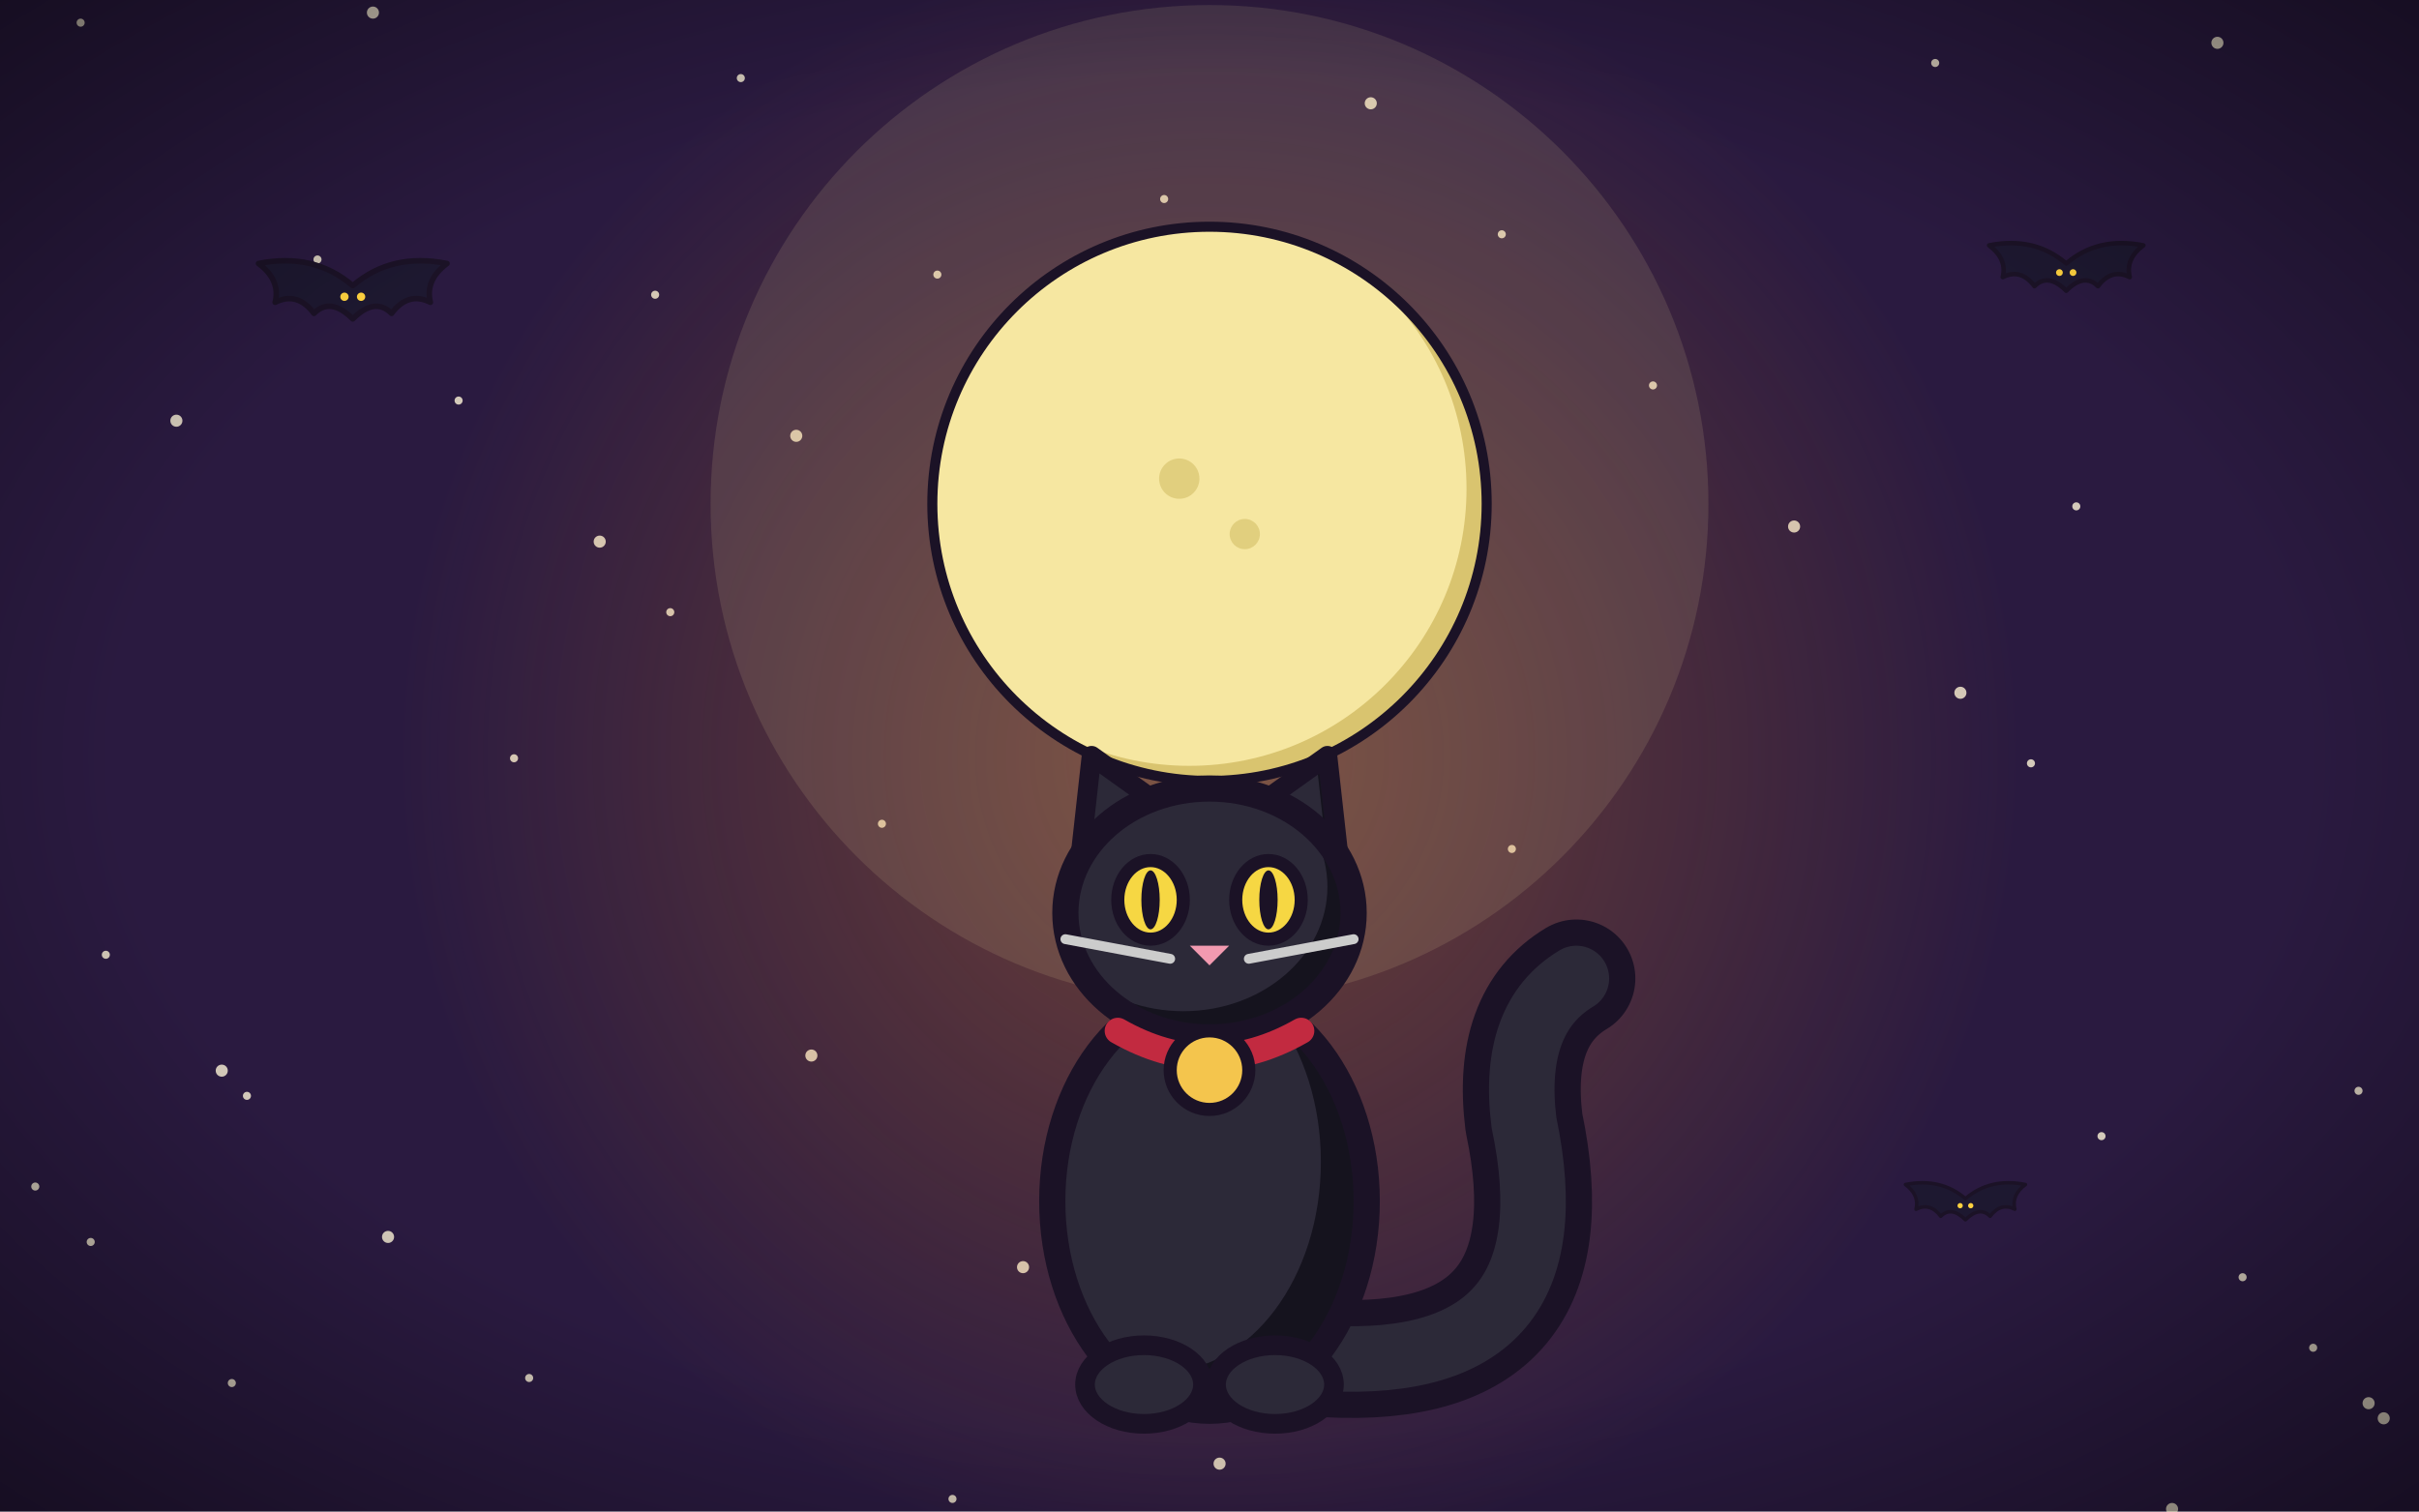
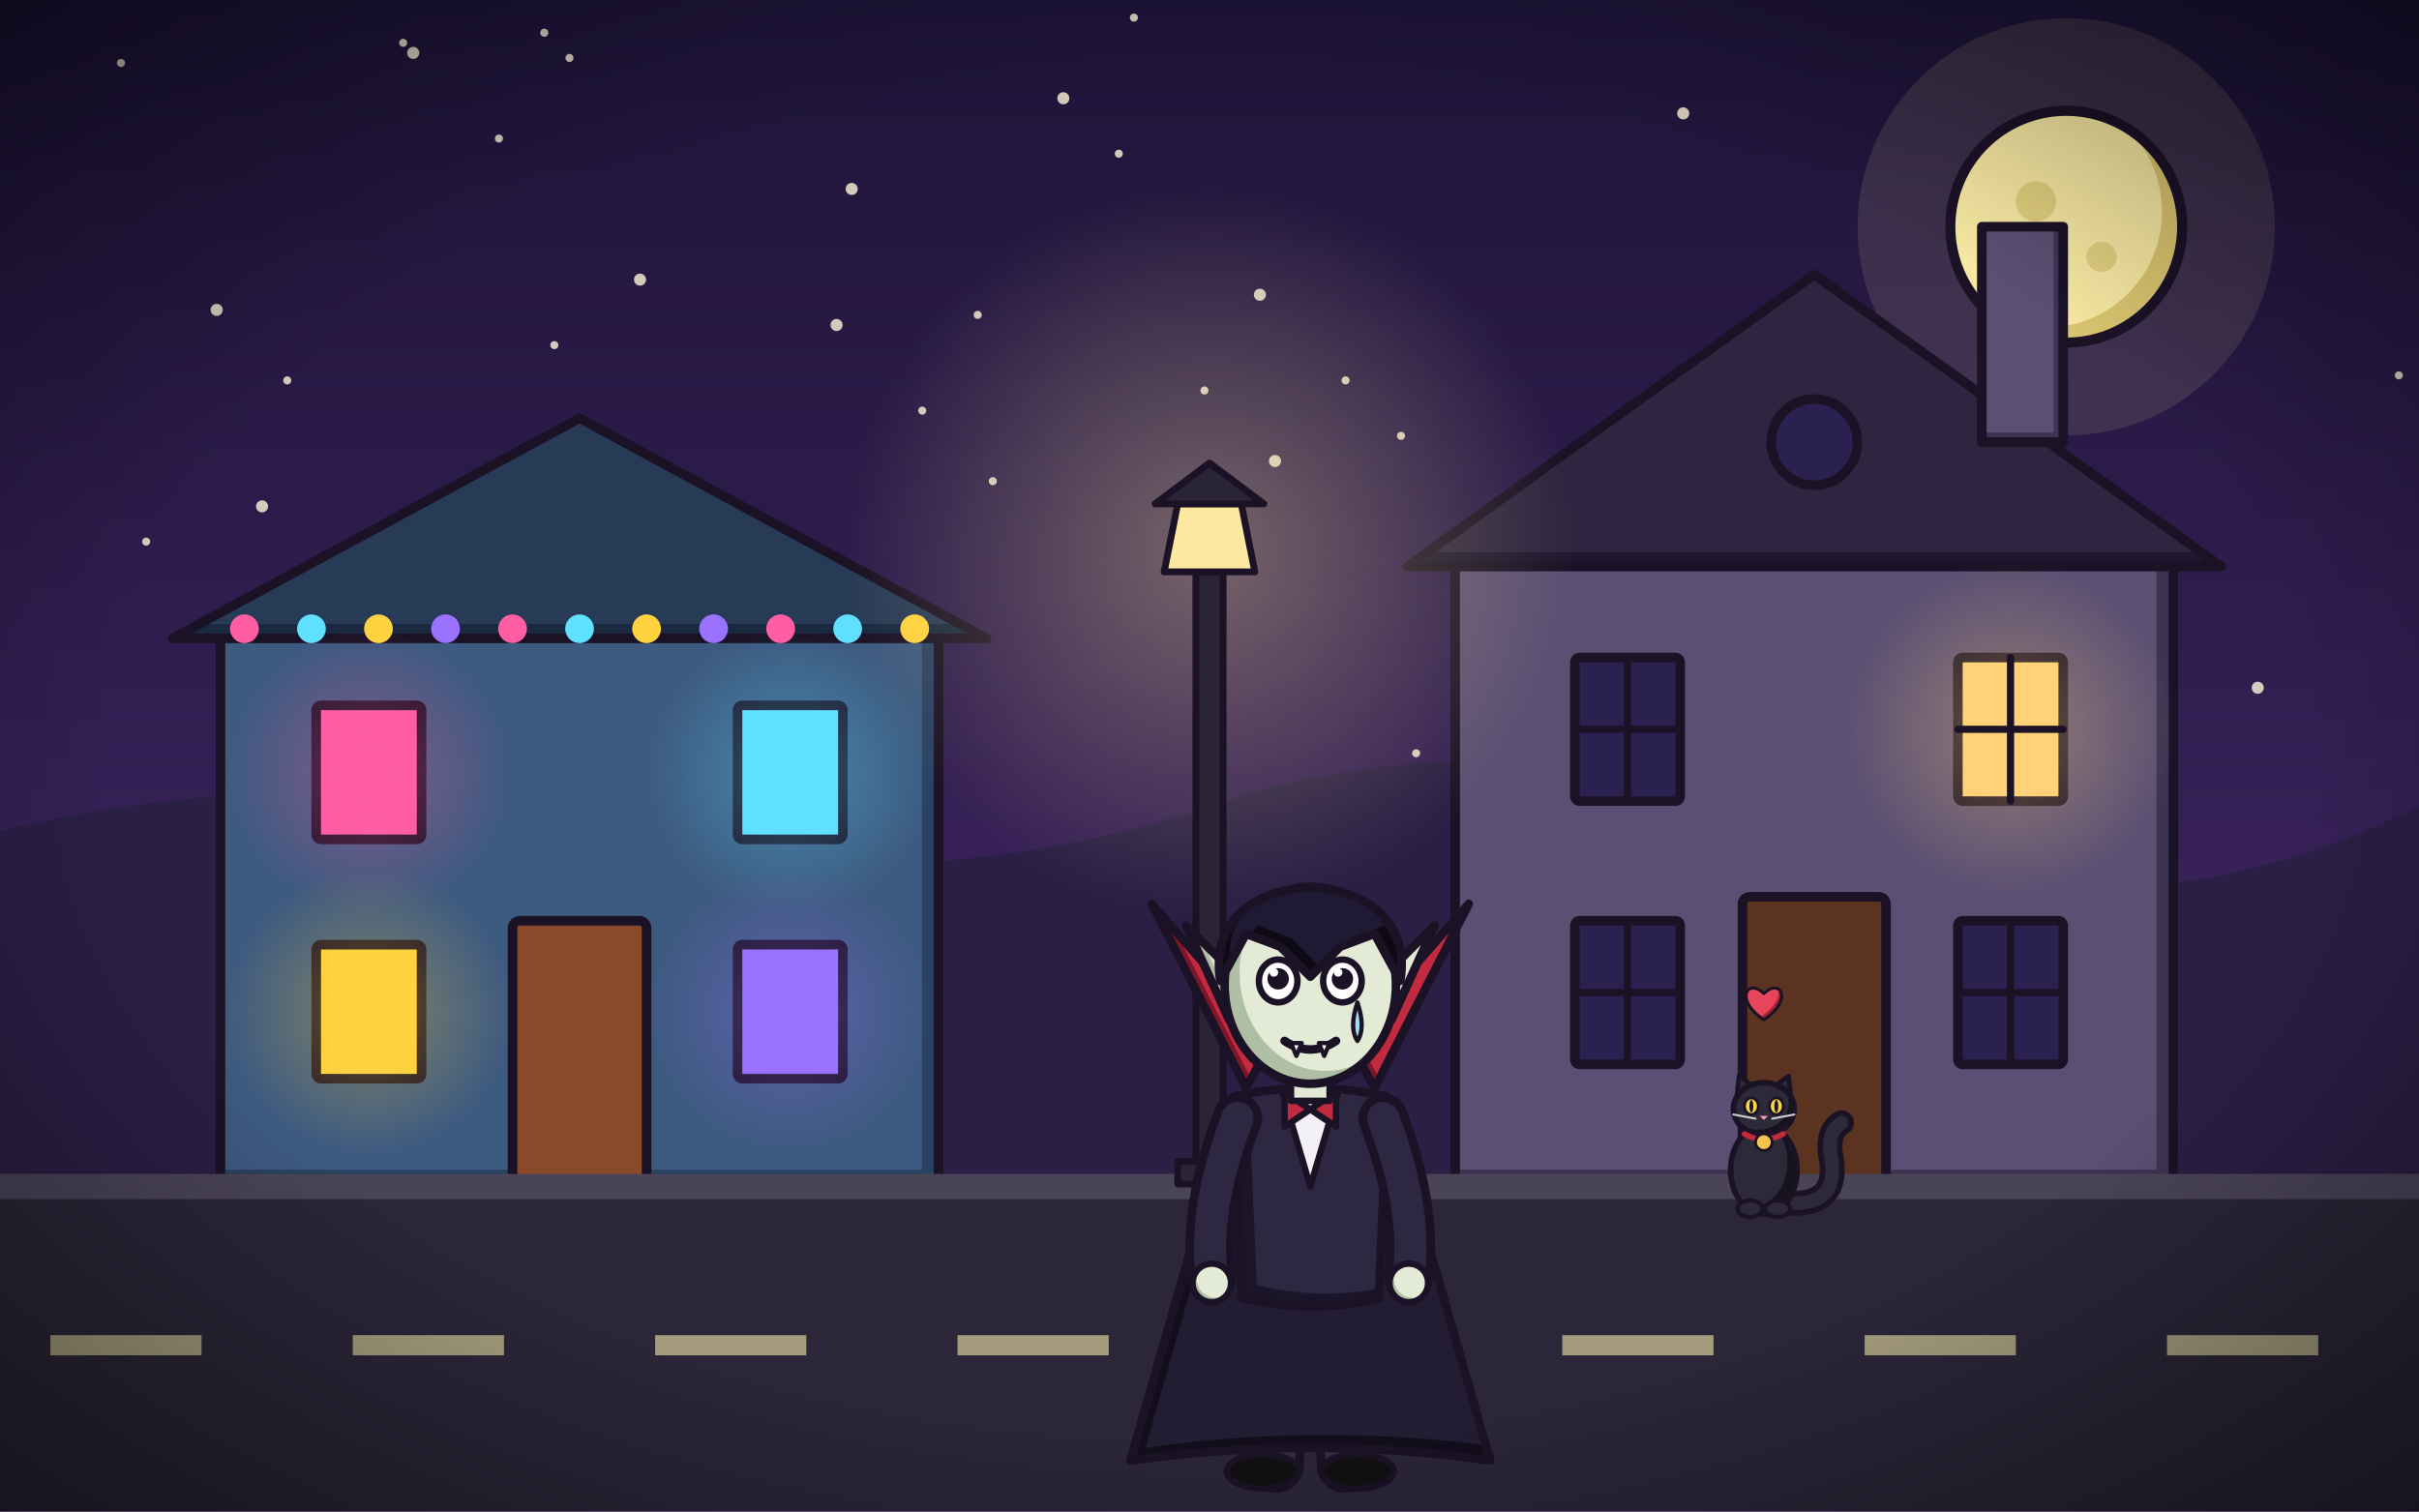
<svg xmlns="http://www.w3.org/2000/svg" viewBox="0 0 960 600" width="960" height="600">
-   <g fill="#2a1a40" stroke="none">
-     <rect x="0" y="0" width="960" height="600" rx="0" />
-   </g>
+   <defs>
+     <linearGradient id="sky0" x1="0" y1="0" x2="0" y2="1">
+       <stop offset="0" stop-color="#1d1438" />
+       <stop offset="1" stop-color="#4a2a6e" />
+     </linearGradient>
+   </defs>
+   <rect width="960" height="600" fill="url(#sky0)" />
  <g fill="#fff6d8" stroke="none" opacity="0.8">
-     <ellipse cx="778" cy="275" rx="2.4" ry="2.4" />
-     <ellipse cx="432" cy="529" rx="1.6" ry="1.6" />
-     <ellipse cx="806" cy="303" rx="1.6" ry="1.6" />
-     <ellipse cx="940" cy="557" rx="2.4" ry="2.4" />
-     <ellipse cx="834" cy="451" rx="1.6" ry="1.6" />
-     <ellipse cx="488" cy="465" rx="1.6" ry="1.6" />
-     <ellipse cx="862" cy="599" rx="2.4" ry="2.4" />
-     <ellipse cx="36" cy="493" rx="1.6" ry="1.6" />
-     <ellipse cx="890" cy="507" rx="1.6" ry="1.6" />
-     <ellipse cx="544" cy="41" rx="2.4" ry="2.4" />
-     <ellipse cx="918" cy="535" rx="1.6" ry="1.6" />
-     <ellipse cx="92" cy="549" rx="1.6" ry="1.6" />
-     <ellipse cx="946" cy="563" rx="2.4" ry="2.4" />
-     <ellipse cx="600" cy="337" rx="1.6" ry="1.6" />
-     <ellipse cx="14" cy="471" rx="1.6" ry="1.6" />
-     <ellipse cx="148" cy="5" rx="2.4" ry="2.4" />
-     <ellipse cx="42" cy="379" rx="1.6" ry="1.6" />
-     <ellipse cx="656" cy="153" rx="1.6" ry="1.6" />
-     <ellipse cx="70" cy="167" rx="2.4" ry="2.4" />
-     <ellipse cx="204" cy="301" rx="1.6" ry="1.6" />
-     <ellipse cx="98" cy="435" rx="1.6" ry="1.6" />
-     <ellipse cx="712" cy="209" rx="2.4" ry="2.4" />
-     <ellipse cx="126" cy="103" rx="1.6" ry="1.6" />
-     <ellipse cx="260" cy="117" rx="1.6" ry="1.6" />
-     <ellipse cx="154" cy="491" rx="2.4" ry="2.4" />
-     <ellipse cx="768" cy="25" rx="1.6" ry="1.6" />
-     <ellipse cx="182" cy="159" rx="1.6" ry="1.6" />
-     <ellipse cx="316" cy="173" rx="2.4" ry="2.4" />
-     <ellipse cx="210" cy="547" rx="1.6" ry="1.6" />
-     <ellipse cx="824" cy="201" rx="1.6" ry="1.6" />
-     <ellipse cx="238" cy="215" rx="2.4" ry="2.4" />
-     <ellipse cx="372" cy="109" rx="1.6" ry="1.6" />
-     <ellipse cx="266" cy="243" rx="1.6" ry="1.6" />
-     <ellipse cx="880" cy="17" rx="2.4" ry="2.4" />
-     <ellipse cx="294" cy="31" rx="1.6" ry="1.6" />
-     <ellipse cx="428" cy="525" rx="1.6" ry="1.6" />
-     <ellipse cx="322" cy="419" rx="2.4" ry="2.4" />
-     <ellipse cx="936" cy="433" rx="1.6" ry="1.6" />
-     <ellipse cx="350" cy="327" rx="1.6" ry="1.6" />
-     <ellipse cx="484" cy="581" rx="2.4" ry="2.4" />
-     <ellipse cx="378" cy="595" rx="1.6" ry="1.6" />
-     <ellipse cx="32" cy="9" rx="1.6" ry="1.6" />
-     <ellipse cx="406" cy="503" rx="2.4" ry="2.4" />
-     <ellipse cx="540" cy="277" rx="1.6" ry="1.6" />
-     <ellipse cx="434" cy="531" rx="1.6" ry="1.6" />
-     <ellipse cx="88" cy="425" rx="2.4" ry="2.4" />
-     <ellipse cx="462" cy="79" rx="1.6" ry="1.6" />
-     <ellipse cx="596" cy="93" rx="1.6" ry="1.6" />
-     <ellipse cx="490" cy="107" rx="2.4" ry="2.4" />
-     <ellipse cx="144" cy="121" rx="1.6" ry="1.6" />
-   </g>
-   <defs>
-     <radialGradient id="gl0">
-       <stop offset="0" stop-color="#f28c28" stop-opacity="0.35" />
-       <stop offset="1" stop-color="#f28c28" stop-opacity="0" />
-     </radialGradient>
-   </defs>
-   <ellipse cx="480" cy="300" rx="320" ry="320" fill="url(#gl0)" />
-   <g transform="translate(140,120) scale(1.1,1.1)">
-     <g fill="#1d1830" stroke="#1b1226" stroke-width="2" stroke-linejoin="round" stroke-linecap="round">
-       <path d="M0,-6 Q-14,-18 -34,-14 Q-26,-8 -28,0 Q-20,-4 -14,4 Q-8,-2 0,6 Q8,-2 14,4 Q20,-4 28,0 Q26,-8 34,-14 Q14,-18 0,-6 Z" />
-     </g>
-     <g fill="#ffd23f" stroke="none">
-       <ellipse cx="-3" cy="-2" rx="1.5" ry="1.5" />
-       <ellipse cx="3" cy="-2" rx="1.5" ry="1.5" />
-     </g>
-   </g>
-   <g transform="translate(820,110) scale(0.9,0.9)">
-     <g fill="#1d1830" stroke="#1b1226" stroke-width="2" stroke-linejoin="round" stroke-linecap="round">
-       <path d="M0,-6 Q-14,-18 -34,-14 Q-26,-8 -28,0 Q-20,-4 -14,4 Q-8,-2 0,6 Q8,-2 14,4 Q20,-4 28,0 Q26,-8 34,-14 Q14,-18 0,-6 Z" />
-     </g>
-     <g fill="#ffd23f" stroke="none">
-       <ellipse cx="-3" cy="-2" rx="1.5" ry="1.5" />
-       <ellipse cx="3" cy="-2" rx="1.5" ry="1.5" />
-     </g>
-   </g>
-   <g transform="translate(780,480) scale(0.7,0.7)">
-     <g fill="#1d1830" stroke="#1b1226" stroke-width="2" stroke-linejoin="round" stroke-linecap="round">
-       <path d="M0,-6 Q-14,-18 -34,-14 Q-26,-8 -28,0 Q-20,-4 -14,4 Q-8,-2 0,6 Q8,-2 14,4 Q20,-4 28,0 Q26,-8 34,-14 Q14,-18 0,-6 Z" />
-     </g>
-     <g fill="#ffd23f" stroke="none">
-       <ellipse cx="-3" cy="-2" rx="1.5" ry="1.5" />
-       <ellipse cx="3" cy="-2" rx="1.5" ry="1.5" />
-     </g>
+     <ellipse cx="164" cy="21" rx="2.4" ry="2.4" />
+     <ellipse cx="58" cy="215" rx="1.6" ry="1.6" />
+     <ellipse cx="672" cy="229" rx="1.6" ry="1.6" />
+     <ellipse cx="86" cy="123" rx="2.4" ry="2.4" />
+     <ellipse cx="220" cy="137" rx="1.6" ry="1.6" />
+     <ellipse cx="114" cy="151" rx="1.6" ry="1.6" />
+     <ellipse cx="728" cy="165" rx="2.4" ry="2.4" />
+     <ellipse cx="142" cy="239" rx="1.6" ry="1.6" />
+     <ellipse cx="276" cy="253" rx="1.6" ry="1.6" />
+     <ellipse cx="170" cy="267" rx="2.4" ry="2.4" />
+     <ellipse cx="784" cy="281" rx="1.6" ry="1.6" />
+     <ellipse cx="198" cy="55" rx="1.6" ry="1.6" />
+     <ellipse cx="332" cy="129" rx="2.4" ry="2.4" />
+     <ellipse cx="226" cy="23" rx="1.6" ry="1.6" />
+     <ellipse cx="840" cy="277" rx="1.6" ry="1.6" />
+     <ellipse cx="254" cy="111" rx="2.4" ry="2.4" />
+     <ellipse cx="388" cy="125" rx="1.6" ry="1.6" />
+     <ellipse cx="282" cy="259" rx="1.6" ry="1.6" />
+     <ellipse cx="896" cy="273" rx="2.4" ry="2.4" />
+     <ellipse cx="310" cy="287" rx="1.6" ry="1.6" />
+     <ellipse cx="444" cy="61" rx="1.6" ry="1.6" />
+     <ellipse cx="338" cy="75" rx="2.4" ry="2.4" />
+     <ellipse cx="952" cy="149" rx="1.6" ry="1.6" />
+     <ellipse cx="366" cy="163" rx="1.6" ry="1.6" />
+     <ellipse cx="500" cy="117" rx="2.4" ry="2.4" />
+     <ellipse cx="394" cy="191" rx="1.6" ry="1.6" />
+     <ellipse cx="48" cy="25" rx="1.6" ry="1.6" />
+     <ellipse cx="422" cy="39" rx="2.4" ry="2.4" />
+     <ellipse cx="556" cy="173" rx="1.6" ry="1.6" />
+     <ellipse cx="450" cy="7" rx="1.6" ry="1.6" />
+     <ellipse cx="104" cy="201" rx="2.4" ry="2.4" />
+     <ellipse cx="478" cy="155" rx="1.6" ry="1.6" />
+     <ellipse cx="612" cy="289" rx="1.6" ry="1.6" />
+     <ellipse cx="506" cy="183" rx="2.4" ry="2.4" />
+     <ellipse cx="160" cy="17" rx="1.6" ry="1.6" />
+     <ellipse cx="534" cy="151" rx="1.6" ry="1.6" />
+     <ellipse cx="668" cy="45" rx="2.4" ry="2.4" />
+     <ellipse cx="562" cy="299" rx="1.6" ry="1.6" />
+     <ellipse cx="216" cy="13" rx="1.6" ry="1.6" />
+     <ellipse cx="590" cy="267" rx="2.4" ry="2.4" />
  </g>
  <g fill="#f6e7a1" stroke="none" opacity="0.12">
-     <ellipse cx="480" cy="200" rx="198.0" ry="198.0" />
+     <ellipse cx="820" cy="90" rx="82.8" ry="82.8" />
  </g>
  <clipPath id="c1">
-     <ellipse cx="480" cy="200" rx="110" ry="110" />
+     <ellipse cx="820" cy="90" rx="46" ry="46" />
  </clipPath>
  <g clip-path="url(#c1)" stroke="none">
    <g fill="#d9c46f">
-       <ellipse cx="480" cy="200" rx="110" ry="110" />
+       <ellipse cx="820" cy="90" rx="46" ry="46" />
    </g>
    <g fill="#f6e7a1" transform="translate(-8,-6)">
-       <ellipse cx="480" cy="200" rx="110" ry="110" />
+       <ellipse cx="820" cy="90" rx="46" ry="46" />
    </g>
  </g>
  <g fill="none" stroke="#1b1226" stroke-width="4" stroke-linejoin="round">
-     <ellipse cx="480" cy="200" rx="110" ry="110" />
+     <ellipse cx="820" cy="90" rx="46" ry="46" />
  </g>
  <g fill="#d9c46f" stroke="none" opacity="0.7">
-     <ellipse cx="468" cy="190" rx="8" ry="8" />
-     <ellipse cx="494" cy="212" rx="6" ry="6" />
-   </g>
-   <g transform="translate(480,560) scale(2.6,2.6)">
+     <ellipse cx="808" cy="80" rx="8" ry="8" />
+     <ellipse cx="834" cy="102" rx="6" ry="6" />
+   </g>
+   <g fill="#2a1f45" stroke="none">
+     <path d="M0,330 Q120,300 240,330 T480,320 T720,330 T960,320 L960,470 L0,470 Z" />
+   </g>
+   <g transform="translate(230,470) scale(0.95,0.95)">
+     <clipPath id="c2">
+       <rect x="-150" y="-230" width="300" height="230" rx="0" />
+     </clipPath>
+     <g clip-path="url(#c2)" stroke="none">
+       <g fill="#2b4161">
+         <rect x="-150" y="-230" width="300" height="230" rx="0" />
+       </g>
+       <g fill="#3d5a80" transform="translate(-7,-6)">
+         <rect x="-150" y="-230" width="300" height="230" rx="0" />
+       </g>
+     </g>
+     <g fill="none" stroke="#1b1226" stroke-width="4" stroke-linejoin="round">
+       <rect x="-150" y="-230" width="300" height="230" rx="0" />
+     </g>
+     <clipPath id="c3">
+       <polygon points="-170,-228 0,-320 170,-228" />
+     </clipPath>
+     <g clip-path="url(#c3)" stroke="none">
+       <g fill="#1a2840">
+         <polygon points="-170,-228 0,-320 170,-228" />
+       </g>
+       <g fill="#283b56" transform="translate(-7,-6)">
+         <polygon points="-170,-228 0,-320 170,-228" />
+       </g>
+     </g>
+     <g fill="none" stroke="#1b1226" stroke-width="4" stroke-linejoin="round">
+       <polygon points="-170,-228 0,-320 170,-228" />
+     </g>
+     <g fill="#8a4a2a" stroke="#1b1226" stroke-width="4" stroke-linejoin="round" stroke-linecap="round">
+       <rect x="-28" y="-110" width="56" height="110" rx="3" />
+     </g>
+     <g fill="#ff5fa2" stroke="#1b1226" stroke-width="4" stroke-linejoin="round" stroke-linecap="round">
+       <rect x="-110" y="-200" width="44" height="56" rx="2" />
+     </g>
+     <defs>
+       <radialGradient id="gl4">
+         <stop offset="0" stop-color="#ff5fa2" stop-opacity="0.35" />
+         <stop offset="1" stop-color="#ff5fa2" stop-opacity="0" />
+       </radialGradient>
+     </defs>
+     <ellipse cx="-88" cy="-172" rx="60" ry="60" fill="url(#gl4)" />
+     <g fill="#5fe0ff" stroke="#1b1226" stroke-width="4" stroke-linejoin="round" stroke-linecap="round">
+       <rect x="66" y="-200" width="44" height="56" rx="2" />
+     </g>
+     <defs>
+       <radialGradient id="gl5">
+         <stop offset="0" stop-color="#5fe0ff" stop-opacity="0.35" />
+         <stop offset="1" stop-color="#5fe0ff" stop-opacity="0" />
+       </radialGradient>
+     </defs>
+     <ellipse cx="88" cy="-172" rx="60" ry="60" fill="url(#gl5)" />
+     <g fill="#ffd23f" stroke="#1b1226" stroke-width="4" stroke-linejoin="round" stroke-linecap="round">
+       <rect x="-110" y="-100" width="44" height="56" rx="2" />
+     </g>
+     <defs>
+       <radialGradient id="gl6">
+         <stop offset="0" stop-color="#ffd23f" stop-opacity="0.35" />
+         <stop offset="1" stop-color="#ffd23f" stop-opacity="0" />
+       </radialGradient>
+     </defs>
+     <ellipse cx="-88" cy="-72" rx="60" ry="60" fill="url(#gl6)" />
+     <g fill="#9b72ff" stroke="#1b1226" stroke-width="4" stroke-linejoin="round" stroke-linecap="round">
+       <rect x="66" y="-100" width="44" height="56" rx="2" />
+     </g>
+     <defs>
+       <radialGradient id="gl7">
+         <stop offset="0" stop-color="#9b72ff" stop-opacity="0.35" />
+         <stop offset="1" stop-color="#9b72ff" stop-opacity="0" />
+       </radialGradient>
+     </defs>
+     <ellipse cx="88" cy="-72" rx="60" ry="60" fill="url(#gl7)" />
+     <g fill="#ff5fa2" stroke="none">
+       <ellipse cx="-140" cy="-232" rx="6" ry="6" />
+     </g>
+     <g fill="#5fe0ff" stroke="none">
+       <ellipse cx="-112" cy="-232" rx="6" ry="6" />
+     </g>
+     <g fill="#ffd23f" stroke="none">
+       <ellipse cx="-84" cy="-232" rx="6" ry="6" />
+     </g>
+     <g fill="#9b72ff" stroke="none">
+       <ellipse cx="-56" cy="-232" rx="6" ry="6" />
+     </g>
+     <g fill="#ff5fa2" stroke="none">
+       <ellipse cx="-28" cy="-232" rx="6" ry="6" />
+     </g>
+     <g fill="#5fe0ff" stroke="none">
+       <ellipse cx="0" cy="-232" rx="6" ry="6" />
+     </g>
+     <g fill="#ffd23f" stroke="none">
+       <ellipse cx="28" cy="-232" rx="6" ry="6" />
+     </g>
+     <g fill="#9b72ff" stroke="none">
+       <ellipse cx="56" cy="-232" rx="6" ry="6" />
+     </g>
+     <g fill="#ff5fa2" stroke="none">
+       <ellipse cx="84" cy="-232" rx="6" ry="6" />
+     </g>
+     <g fill="#5fe0ff" stroke="none">
+       <ellipse cx="112" cy="-232" rx="6" ry="6" />
+     </g>
+     <g fill="#ffd23f" stroke="none">
+       <ellipse cx="140" cy="-232" rx="6" ry="6" />
+     </g>
+   </g>
+   <g transform="translate(720,470) scale(0.95,0.95)">
+     <clipPath id="c8">
+       <rect x="-150" y="-260" width="300" height="260" rx="0" />
+     </clipPath>
+     <g clip-path="url(#c8)" stroke="none">
+       <g fill="#3d3452">
+         <rect x="-150" y="-260" width="300" height="260" rx="0" />
+       </g>
+       <g fill="#5b4f73" transform="translate(-7,-6)">
+         <rect x="-150" y="-260" width="300" height="260" rx="0" />
+       </g>
+     </g>
+     <g fill="none" stroke="#1b1226" stroke-width="4" stroke-linejoin="round">
+       <rect x="-150" y="-260" width="300" height="260" rx="0" />
+     </g>
+     <clipPath id="c9">
+       <polygon points="-170,-258 0,-380 170,-258" />
+     </clipPath>
+     <g clip-path="url(#c9)" stroke="none">
+       <g fill="#1d1730">
+         <polygon points="-170,-258 0,-380 170,-258" />
+       </g>
+       <g fill="#2e2540" transform="translate(-7,-6)">
+         <polygon points="-170,-258 0,-380 170,-258" />
+       </g>
+     </g>
+     <g fill="none" stroke="#1b1226" stroke-width="4" stroke-linejoin="round">
+       <polygon points="-170,-258 0,-380 170,-258" />
+     </g>
+     <clipPath id="c10">
+       <rect x="70" y="-400" width="34" height="90" rx="0" />
+     </clipPath>
+     <g clip-path="url(#c10)" stroke="none">
+       <g fill="#3d3452">
+         <rect x="70" y="-400" width="34" height="90" rx="0" />
+       </g>
+       <g fill="#5b4f73" transform="translate(-4,-4)">
+         <rect x="70" y="-400" width="34" height="90" rx="0" />
+       </g>
+     </g>
+     <g fill="none" stroke="#1b1226" stroke-width="4" stroke-linejoin="round">
+       <rect x="70" y="-400" width="34" height="90" rx="0" />
+     </g>
+     <g fill="#5a3420" stroke="#1b1226" stroke-width="4" stroke-linejoin="round" stroke-linecap="round">
+       <rect x="-30" y="-120" width="60" height="120" rx="3" />
+     </g>
+     <g fill="#433a55" stroke="#1b1226" stroke-width="3" stroke-linejoin="round" stroke-linecap="round">
+       <rect x="-60" y="0" width="120" height="14" rx="0" />
+     </g>
+     <g fill="#2b2150" stroke="#1b1226" stroke-width="4" stroke-linejoin="round" stroke-linecap="round">
+       <rect x="-100" y="-220" width="44" height="60" rx="2" />
+     </g>
+     <path d="M-78,-220 L-78,-160 M-100,-190 L-56,-190" fill="none" stroke="#1b1226" stroke-width="3" stroke-linecap="round" stroke-linejoin="round" />
+     <g fill="#ffd27a" stroke="#1b1226" stroke-width="4" stroke-linejoin="round" stroke-linecap="round">
+       <rect x="60" y="-220" width="44" height="60" rx="2" />
+     </g>
+     <defs>
+       <radialGradient id="gl11">
+         <stop offset="0" stop-color="#ffd27a" stop-opacity="0.35" />
+         <stop offset="1" stop-color="#ffd27a" stop-opacity="0" />
+       </radialGradient>
+     </defs>
+     <ellipse cx="82" cy="-190" rx="70" ry="70" fill="url(#gl11)" />
+     <path d="M82,-220 L82,-160 M60,-190 L104,-190" fill="none" stroke="#1b1226" stroke-width="3" stroke-linecap="round" stroke-linejoin="round" />
+     <g fill="#2b2150" stroke="#1b1226" stroke-width="4" stroke-linejoin="round" stroke-linecap="round">
+       <rect x="-100" y="-110" width="44" height="60" rx="2" />
+     </g>
+     <path d="M-78,-110 L-78,-50 M-100,-80 L-56,-80" fill="none" stroke="#1b1226" stroke-width="3" stroke-linecap="round" stroke-linejoin="round" />
+     <g fill="#2b2150" stroke="#1b1226" stroke-width="4" stroke-linejoin="round" stroke-linecap="round">
+       <rect x="60" y="-110" width="44" height="60" rx="2" />
+     </g>
+     <path d="M82,-110 L82,-50 M60,-80 L104,-80" fill="none" stroke="#1b1226" stroke-width="3" stroke-linecap="round" stroke-linejoin="round" />
+     <g fill="#2b2150" stroke="#1b1226" stroke-width="4" stroke-linejoin="round" stroke-linecap="round">
+       <ellipse cx="0" cy="-310" rx="18" ry="18" />
+     </g>
+   </g>
+   <g fill="#2b2638" stroke="none">
+     <rect x="0" y="470" width="960" height="130" rx="0" />
+   </g>
+   <g fill="#4a4458" stroke="none">
+     <rect x="0" y="466" width="960" height="10" rx="0" />
+   </g>
+   <g fill="#d9cf9a" stroke="none" opacity="0.7">
+     <rect x="20" y="530" width="60" height="8" rx="0" />
+   </g>
+   <g fill="#d9cf9a" stroke="none" opacity="0.7">
+     <rect x="140" y="530" width="60" height="8" rx="0" />
+   </g>
+   <g fill="#d9cf9a" stroke="none" opacity="0.7">
+     <rect x="260" y="530" width="60" height="8" rx="0" />
+   </g>
+   <g fill="#d9cf9a" stroke="none" opacity="0.7">
+     <rect x="380" y="530" width="60" height="8" rx="0" />
+   </g>
+   <g fill="#d9cf9a" stroke="none" opacity="0.7">
+     <rect x="500" y="530" width="60" height="8" rx="0" />
+   </g>
+   <g fill="#d9cf9a" stroke="none" opacity="0.7">
+     <rect x="620" y="530" width="60" height="8" rx="0" />
+   </g>
+   <g fill="#d9cf9a" stroke="none" opacity="0.7">
+     <rect x="740" y="530" width="60" height="8" rx="0" />
+   </g>
+   <g fill="#d9cf9a" stroke="none" opacity="0.7">
+     <rect x="860" y="530" width="60" height="8" rx="0" />
+   </g>
+   <g transform="translate(480,470) scale(0.9,0.9)">
+     <defs>
+       <radialGradient id="gl12">
+         <stop offset="0" stop-color="#ffe9a0" stop-opacity="0.35" />
+         <stop offset="1" stop-color="#ffe9a0" stop-opacity="0" />
+       </radialGradient>
+     </defs>
+     <ellipse cx="0" cy="-280" rx="160" ry="160" fill="url(#gl12)" />
+     <g fill="#2a2438" stroke="#1b1226" stroke-width="3" stroke-linejoin="round" stroke-linecap="round">
+       <rect x="-6" y="-270" width="12" height="270" rx="0" />
+     </g>
+     <g fill="#2a2438" stroke="#1b1226" stroke-width="3" stroke-linejoin="round" stroke-linecap="round">
+       <rect x="-14" y="-10" width="28" height="10" rx="0" />
+     </g>
+     <g fill="#ffe9a0" stroke="#1b1226" stroke-width="3" stroke-linejoin="round" stroke-linecap="round">
+       <path d="M-20,-270 L20,-270 L14,-300 L-14,-300 Z" />
+     </g>
+     <g fill="#2a2438" stroke="#1b1226" stroke-width="3" stroke-linejoin="round" stroke-linecap="round">
+       <path d="M-24,-300 L24,-300 L0,-318 Z" />
+     </g>
+   </g>
+   <g transform="translate(700,482) scale(0.55,0.55)">
    <path d="M18,-8 Q56,-6 48,-44 Q46,-60 56,-66" fill="none" stroke="#1b1226" stroke-width="18" stroke-linecap="round" stroke-linejoin="round" />
    <path d="M18,-8 Q56,-6 48,-44 Q46,-60 56,-66" fill="none" stroke="#2c2938" stroke-width="10" stroke-linecap="round" stroke-linejoin="round" />
-     <clipPath id="c2">
+     <clipPath id="c13">
      <ellipse cx="0" cy="-32" rx="24" ry="32" />
    </clipPath>
-     <g clip-path="url(#c2)" stroke="none">
+     <g clip-path="url(#c13)" stroke="none">
      <g fill="#15131e">
        <ellipse cx="0" cy="-32" rx="24" ry="32" />
      </g>
      <g fill="#2c2938" transform="translate(-7,-6)">
        <ellipse cx="0" cy="-32" rx="24" ry="32" />
      </g>
    </g>
    <g fill="none" stroke="#1b1226" stroke-width="4" stroke-linejoin="round">
      <ellipse cx="0" cy="-32" rx="24" ry="32" />
    </g>
    <g fill="#2c2938" stroke="#1b1226" stroke-width="3" stroke-linejoin="round" stroke-linecap="round">
      <ellipse cx="-10" cy="-4" rx="9" ry="6" />
      <ellipse cx="10" cy="-4" rx="9" ry="6" />
    </g>
    <g transform="translate(0,-76) scale(1,1)">
-       <clipPath id="c3">
+       <clipPath id="c14">
        <polygon points="-20,-6 -18,-24 -4,-14" />
      </clipPath>
-       <g clip-path="url(#c3)" stroke="none">
+       <g clip-path="url(#c14)" stroke="none">
        <g fill="#15131e">
          <polygon points="-20,-6 -18,-24 -4,-14" />
        </g>
        <g fill="#2c2938" transform="translate(-2,-2)">
          <polygon points="-20,-6 -18,-24 -4,-14" />
        </g>
      </g>
      <g fill="none" stroke="#1b1226" stroke-width="3" stroke-linejoin="round">
        <polygon points="-20,-6 -18,-24 -4,-14" />
      </g>
-       <clipPath id="c4">
+       <clipPath id="c15">
        <polygon points="20,-6 18,-24 4,-14" />
      </clipPath>
-       <g clip-path="url(#c4)" stroke="none">
+       <g clip-path="url(#c15)" stroke="none">
        <g fill="#15131e">
          <polygon points="20,-6 18,-24 4,-14" />
        </g>
        <g fill="#2c2938" transform="translate(-2,-2)">
          <polygon points="20,-6 18,-24 4,-14" />
        </g>
      </g>
      <g fill="none" stroke="#1b1226" stroke-width="3" stroke-linejoin="round">
        <polygon points="20,-6 18,-24 4,-14" />
      </g>
-       <clipPath id="c5">
+       <clipPath id="c16">
        <ellipse cx="0" cy="0" rx="22" ry="19" />
      </clipPath>
-       <g clip-path="url(#c5)" stroke="none">
+       <g clip-path="url(#c16)" stroke="none">
        <g fill="#15131e">
          <ellipse cx="0" cy="0" rx="22" ry="19" />
        </g>
        <g fill="#2c2938" transform="translate(-4,-4)">
          <ellipse cx="0" cy="0" rx="22" ry="19" />
        </g>
      </g>
      <g fill="none" stroke="#1b1226" stroke-width="4" stroke-linejoin="round">
        <ellipse cx="0" cy="0" rx="22" ry="19" />
      </g>
      <g fill="#f6d743" stroke="#1b1226" stroke-width="2" stroke-linejoin="round" stroke-linecap="round">
        <ellipse cx="-9" cy="-2" rx="5" ry="6" />
      </g>
      <g fill="#1b1226" stroke="none">
        <ellipse cx="-9" cy="-2" rx="1.4" ry="4.5" />
      </g>
      <g fill="#f6d743" stroke="#1b1226" stroke-width="2" stroke-linejoin="round" stroke-linecap="round">
        <ellipse cx="9" cy="-2" rx="5" ry="6" />
      </g>
      <g fill="#1b1226" stroke="none">
        <ellipse cx="9" cy="-2" rx="1.4" ry="4.5" />
      </g>
      <g fill="#f29ab0" stroke="none">
        <polygon points="-3,5 3,5 0,8" />
      </g>
      <path d="M6,7 L22,4" fill="none" stroke="#ccc" stroke-width="1.5" stroke-linecap="round" stroke-linejoin="round" />
      <path d="M-6,7 L-22,4" fill="none" stroke="#ccc" stroke-width="1.5" stroke-linecap="round" stroke-linejoin="round" />
    </g>
    <path d="M-14,-58 Q0,-50 14,-58" fill="none" stroke="#c22a40" stroke-width="4" stroke-linecap="round" stroke-linejoin="round" />
    <g fill="#f4c54d" stroke="#1b1226" stroke-width="2" stroke-linejoin="round" stroke-linecap="round">
      <ellipse cx="0" cy="-52" rx="6" ry="6" />
    </g>
  </g>
+   <g transform="translate(700,400) scale(0.4,0.4)">
+     <clipPath id="c17">
+       <path d="M0,12 C-30,-8 -16,-30 0,-14 C16,-30 30,-8 0,12 Z" />
+     </clipPath>
+     <g clip-path="url(#c17)" stroke="none">
+       <g fill="#a82235">
+         <path d="M0,12 C-30,-8 -16,-30 0,-14 C16,-30 30,-8 0,12 Z" />
+       </g>
+       <g fill="#e8455a" transform="translate(-3,-3)">
+         <path d="M0,12 C-30,-8 -16,-30 0,-14 C16,-30 30,-8 0,12 Z" />
+       </g>
+     </g>
+     <g fill="none" stroke="#1b1226" stroke-width="3" stroke-linejoin="round">
+       <path d="M0,12 C-30,-8 -16,-30 0,-14 C16,-30 30,-8 0,12 Z" />
+     </g>
+   </g>
+   <g transform="translate(520,590) scale(-0.85,0.85)">
+     <path d="M-14,-92 L-16,-10" fill="none" stroke="#1b1226" stroke-width="26" stroke-linecap="round" stroke-linejoin="round" />
+     <path d="M-14,-92 L-16,-10" fill="none" stroke="#33303f" stroke-width="18" stroke-linecap="round" stroke-linejoin="round" />
+     <path d="M14,-92 L16,-10" fill="none" stroke="#1b1226" stroke-width="26" stroke-linecap="round" stroke-linejoin="round" />
+     <path d="M14,-92 L16,-10" fill="none" stroke="#33303f" stroke-width="18" stroke-linecap="round" stroke-linejoin="round" />
+     <g fill="#111" stroke="#1b1226" stroke-width="3" stroke-linejoin="round" stroke-linecap="round">
+       <ellipse cx="-22" cy="-7" rx="17" ry="8" />
+     </g>
+     <g fill="#111" stroke="#1b1226" stroke-width="3" stroke-linejoin="round" stroke-linecap="round">
+       <ellipse cx="22" cy="-7" rx="17" ry="8" />
+     </g>
+     <g transform="translate(0,0) scale(1,1)">
+       <clipPath id="c18">
+         <path d="M-36,-180 L-84,-12 Q0,-24 84,-12 L36,-180 Z" />
+       </clipPath>
+       <g clip-path="url(#c18)" stroke="none">
+         <g fill="#120e1c">
+           <path d="M-36,-180 L-84,-12 Q0,-24 84,-12 L36,-180 Z" />
+         </g>
+         <g fill="#231d33" transform="translate(-7,-6)">
+           <path d="M-36,-180 L-84,-12 Q0,-24 84,-12 L36,-180 Z" />
+         </g>
+       </g>
+       <g fill="none" stroke="#1b1226" stroke-width="4" stroke-linejoin="round">
+         <path d="M-36,-180 L-84,-12 Q0,-24 84,-12 L36,-180 Z" />
+       </g>
+       <clipPath id="c19">
+         <path d="M-30,-186 L-74,-272 L-18,-208 Z" />
+       </clipPath>
+       <g clip-path="url(#c19)" stroke="none">
+         <g fill="#7f1528">
+           <path d="M-30,-186 L-74,-272 L-18,-208 Z" />
+         </g>
+         <g fill="#c22a40" transform="translate(-3,-3)">
+           <path d="M-30,-186 L-74,-272 L-18,-208 Z" />
+         </g>
+       </g>
+       <g fill="none" stroke="#1b1226" stroke-width="4" stroke-linejoin="round">
+         <path d="M-30,-186 L-74,-272 L-18,-208 Z" />
+       </g>
+       <clipPath id="c20">
+         <path d="M30,-186 L74,-272 L18,-208 Z" />
+       </clipPath>
+       <g clip-path="url(#c20)" stroke="none">
+         <g fill="#7f1528">
+           <path d="M30,-186 L74,-272 L18,-208 Z" />
+         </g>
+         <g fill="#c22a40" transform="translate(-3,-3)">
+           <path d="M30,-186 L74,-272 L18,-208 Z" />
+         </g>
+       </g>
+       <g fill="none" stroke="#1b1226" stroke-width="4" stroke-linejoin="round">
+         <path d="M30,-186 L74,-272 L18,-208 Z" />
+       </g>
+       <clipPath id="c21">
+         <path d="M-36,-182 Q0,-190 36,-182 L32,-88 Q0,-80 -32,-88 Z" />
+       </clipPath>
+       <g clip-path="url(#c21)" stroke="none">
+         <g fill="#1a1528">
+           <path d="M-36,-182 Q0,-190 36,-182 L32,-88 Q0,-80 -32,-88 Z" />
+         </g>
+         <g fill="#2e2742" transform="translate(-7,-6)">
+           <path d="M-36,-182 Q0,-190 36,-182 L32,-88 Q0,-80 -32,-88 Z" />
+         </g>
+       </g>
+       <g fill="none" stroke="#1b1226" stroke-width="4" stroke-linejoin="round">
+         <path d="M-36,-182 Q0,-190 36,-182 L32,-88 Q0,-80 -32,-88 Z" />
+       </g>
+       <g fill="#f4f0f7" stroke="#1b1226" stroke-width="3" stroke-linejoin="round" stroke-linecap="round">
+         <polygon points="-13,-184 13,-184 0,-140" />
+       </g>
+       <g fill="#c22a40" stroke="#1b1226" stroke-width="3" stroke-linejoin="round" stroke-linecap="round">
+         <polygon points="0,-176 -12,-184 -12,-168" />
+         <polygon points="0,-176 12,-184 12,-168" />
+       </g>
+       <g fill="#e3ead6" stroke="#1b1226" stroke-width="3" stroke-linejoin="round" stroke-linecap="round">
+         <rect x="-9" y="-198" width="18" height="18" rx="0" />
+       </g>
+       <clipPath id="c22">
+         <path d="M-36,-240 L-58,-262 L-38,-218 Z" />
+       </clipPath>
+       <g clip-path="url(#c22)" stroke="none">
+         <g fill="#aebfa6">
+           <path d="M-36,-240 L-58,-262 L-38,-218 Z" />
+         </g>
+         <g fill="#e3ead6" transform="translate(-3,-3)">
+           <path d="M-36,-240 L-58,-262 L-38,-218 Z" />
+         </g>
+       </g>
+       <g fill="none" stroke="#1b1226" stroke-width="4" stroke-linejoin="round">
+         <path d="M-36,-240 L-58,-262 L-38,-218 Z" />
+       </g>
+       <clipPath id="c23">
+         <path d="M36,-240 L58,-262 L38,-218 Z" />
+       </clipPath>
+       <g clip-path="url(#c23)" stroke="none">
+         <g fill="#aebfa6">
+           <path d="M36,-240 L58,-262 L38,-218 Z" />
+         </g>
+         <g fill="#e3ead6" transform="translate(-3,-3)">
+           <path d="M36,-240 L58,-262 L38,-218 Z" />
+         </g>
+       </g>
+       <g fill="none" stroke="#1b1226" stroke-width="4" stroke-linejoin="round">
+         <path d="M36,-240 L58,-262 L38,-218 Z" />
+       </g>
+       <clipPath id="c24">
+         <ellipse cx="0" cy="-234" rx="40" ry="46" />
+       </clipPath>
+       <g clip-path="url(#c24)" stroke="none">
+         <g fill="#aebfa6">
+           <ellipse cx="0" cy="-234" rx="40" ry="46" />
+         </g>
+         <g fill="#e3ead6" transform="translate(-7,-6)">
+           <ellipse cx="0" cy="-234" rx="40" ry="46" />
+         </g>
+       </g>
+       <g fill="none" stroke="#1b1226" stroke-width="4" stroke-linejoin="round">
+         <ellipse cx="0" cy="-234" rx="40" ry="46" />
+       </g>
+       <clipPath id="c25">
+         <path d="M-42,-236 C-52,-294 52,-294 42,-236 L30,-258 L14,-252 L0,-238 L-14,-252 L-30,-258 Z" />
+       </clipPath>
+       <g clip-path="url(#c25)" stroke="none">
+         <g fill="#0d0a16">
+           <path d="M-42,-236 C-52,-294 52,-294 42,-236 L30,-258 L14,-252 L0,-238 L-14,-252 L-30,-258 Z" />
+         </g>
+         <g fill="#1f1a33" transform="translate(-5,-4)">
+           <path d="M-42,-236 C-52,-294 52,-294 42,-236 L30,-258 L14,-252 L0,-238 L-14,-252 L-30,-258 Z" />
+         </g>
+       </g>
+       <g fill="none" stroke="#1b1226" stroke-width="4" stroke-linejoin="round">
+         <path d="M-42,-236 C-52,-294 52,-294 42,-236 L30,-258 L14,-252 L0,-238 L-14,-252 L-30,-258 Z" />
+       </g>
+       <g fill="#fff" stroke="#1b1226" stroke-width="3" stroke-linejoin="round" stroke-linecap="round">
+         <ellipse cx="-15" cy="-236" rx="9" ry="10" />
+       </g>
+       <g fill="#1b1226" stroke="none">
+         <ellipse cx="-15" cy="-237" rx="5" ry="5" />
+       </g>
+       <g fill="#fff" stroke="#1b1226" stroke-width="3" stroke-linejoin="round" stroke-linecap="round">
+         <ellipse cx="15" cy="-236" rx="9" ry="10" />
+       </g>
+       <g fill="#1b1226" stroke="none">
+         <ellipse cx="15" cy="-237" rx="5" ry="5" />
+       </g>
+       <g fill="#fff" stroke="none">
+         <ellipse cx="-13" cy="-240" rx="2" ry="2" />
+         <ellipse cx="17" cy="-240" rx="2" ry="2" />
+       </g>
+       <g fill="#9fdcf5" stroke="#1b1226" stroke-width="2" stroke-linejoin="round" stroke-linecap="round">
+         <path d="M-22,-226 Q-26,-214 -22,-208 Q-18,-214 -22,-226 Z" />
+       </g>
+       <path d="M-12,-208 Q0,-200 12,-208" fill="none" stroke="#1b1226" stroke-width="4" stroke-linecap="round" stroke-linejoin="round" />
+       <g fill="#fff" stroke="#1b1226" stroke-width="2" stroke-linejoin="round" stroke-linecap="round">
+         <polygon points="-9,-207 -4,-207 -6.5,-201" />
+       </g>
+       <g fill="#fff" stroke="#1b1226" stroke-width="2" stroke-linejoin="round" stroke-linecap="round">
+         <polygon points="4,-207 9,-207 6.5,-201" />
+       </g>
+       <path d="M-34,-172 Q-50,-130 -46,-98" fill="none" stroke="#1b1226" stroke-width="23" stroke-linecap="round" stroke-linejoin="round" />
+       <path d="M-34,-172 Q-50,-130 -46,-98" fill="none" stroke="#2e2742" stroke-width="15" stroke-linecap="round" stroke-linejoin="round" />
+       <path d="M34,-172 Q50,-130 46,-98" fill="none" stroke="#1b1226" stroke-width="23" stroke-linecap="round" stroke-linejoin="round" />
+       <path d="M34,-172 Q50,-130 46,-98" fill="none" stroke="#2e2742" stroke-width="15" stroke-linecap="round" stroke-linejoin="round" />
+       <clipPath id="c26">
+         <ellipse cx="-46" cy="-95" rx="9" ry="9" />
+       </clipPath>
+       <g clip-path="url(#c26)" stroke="none">
+         <g fill="#aebfa6">
+           <ellipse cx="-46" cy="-95" rx="9" ry="9" />
+         </g>
+         <g fill="#e3ead6" transform="translate(-2,-2)">
+           <ellipse cx="-46" cy="-95" rx="9" ry="9" />
+         </g>
+       </g>
+       <g fill="none" stroke="#1b1226" stroke-width="3" stroke-linejoin="round">
+         <ellipse cx="-46" cy="-95" rx="9" ry="9" />
+       </g>
+       <clipPath id="c27">
+         <ellipse cx="46" cy="-95" rx="9" ry="9" />
+       </clipPath>
+       <g clip-path="url(#c27)" stroke="none">
+         <g fill="#aebfa6">
+           <ellipse cx="46" cy="-95" rx="9" ry="9" />
+         </g>
+         <g fill="#e3ead6" transform="translate(-2,-2)">
+           <ellipse cx="46" cy="-95" rx="9" ry="9" />
+         </g>
+       </g>
+       <g fill="none" stroke="#1b1226" stroke-width="3" stroke-linejoin="round">
+         <ellipse cx="46" cy="-95" rx="9" ry="9" />
+       </g>
+     </g>
+   </g>
  <defs>
-     <radialGradient id="vg6" cx="0.5" cy="0.5" r="0.75">
+     <radialGradient id="vg28" cx="0.5" cy="0.5" r="0.75">
      <stop offset="0.6" stop-color="#000" stop-opacity="0" />
      <stop offset="1" stop-color="#000" stop-opacity="0.55" />
    </radialGradient>
  </defs>
-   <rect width="960" height="600" fill="url(#vg6)" />
+   <rect width="960" height="600" fill="url(#vg28)" />
</svg>
